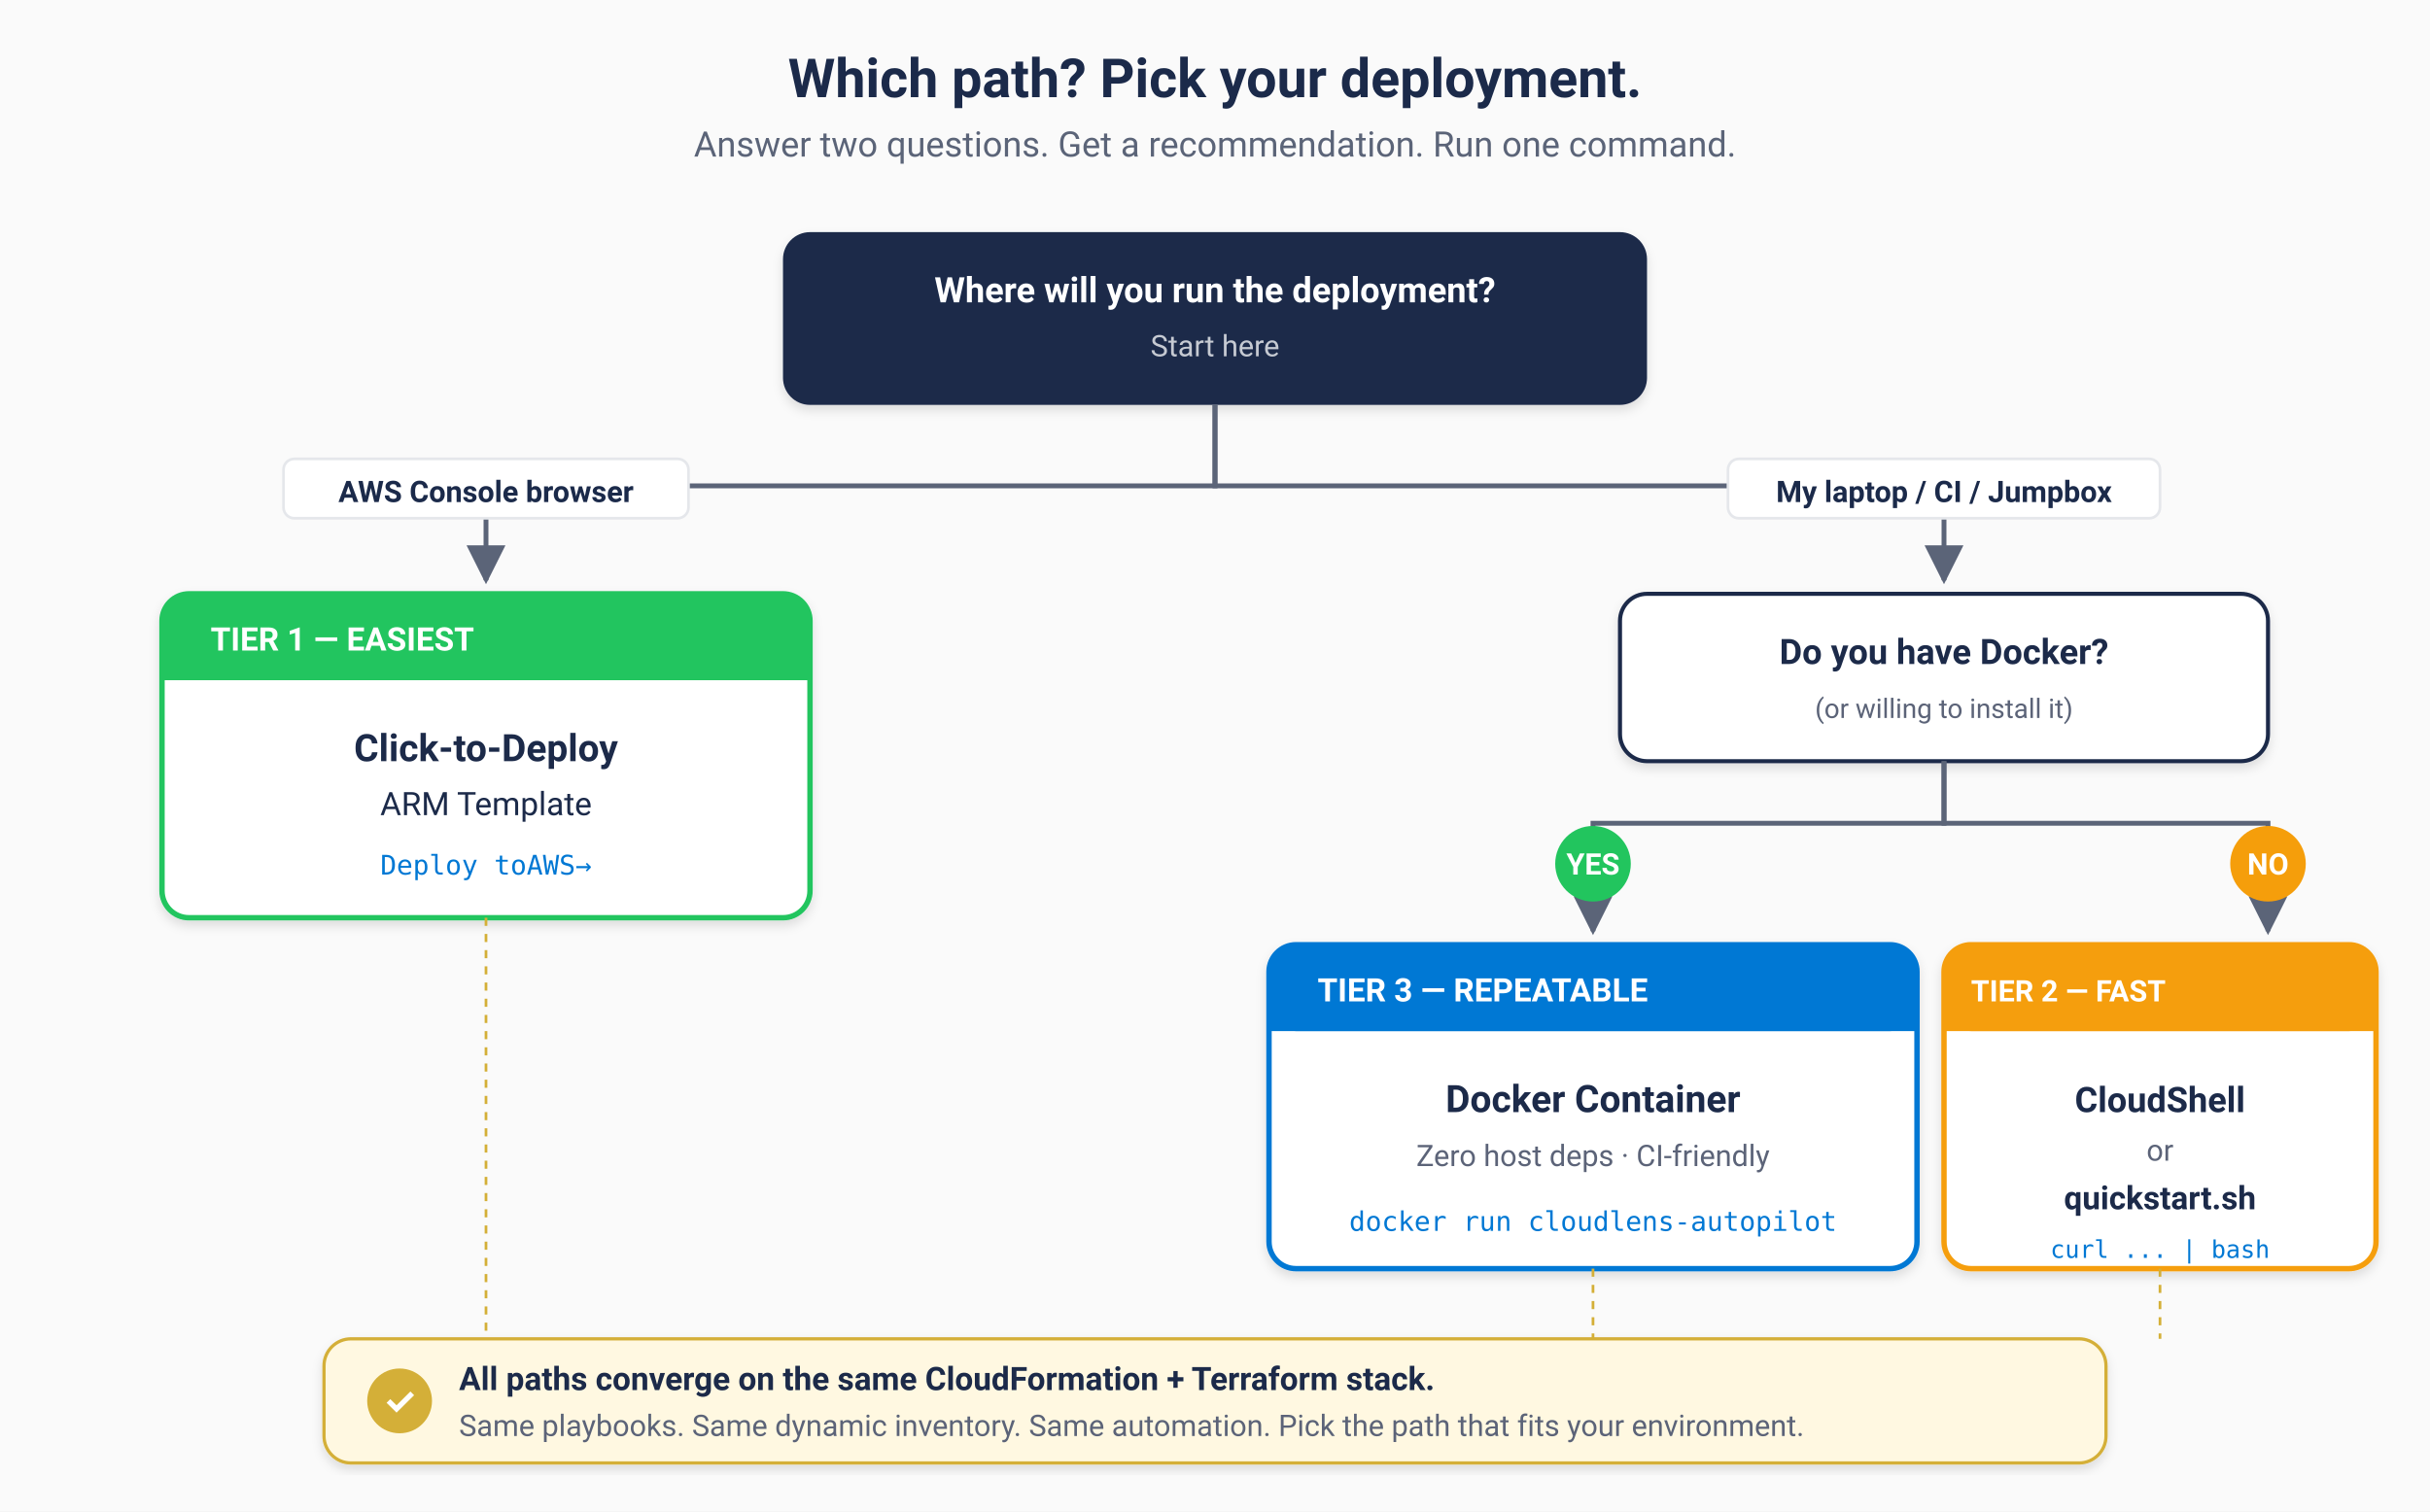
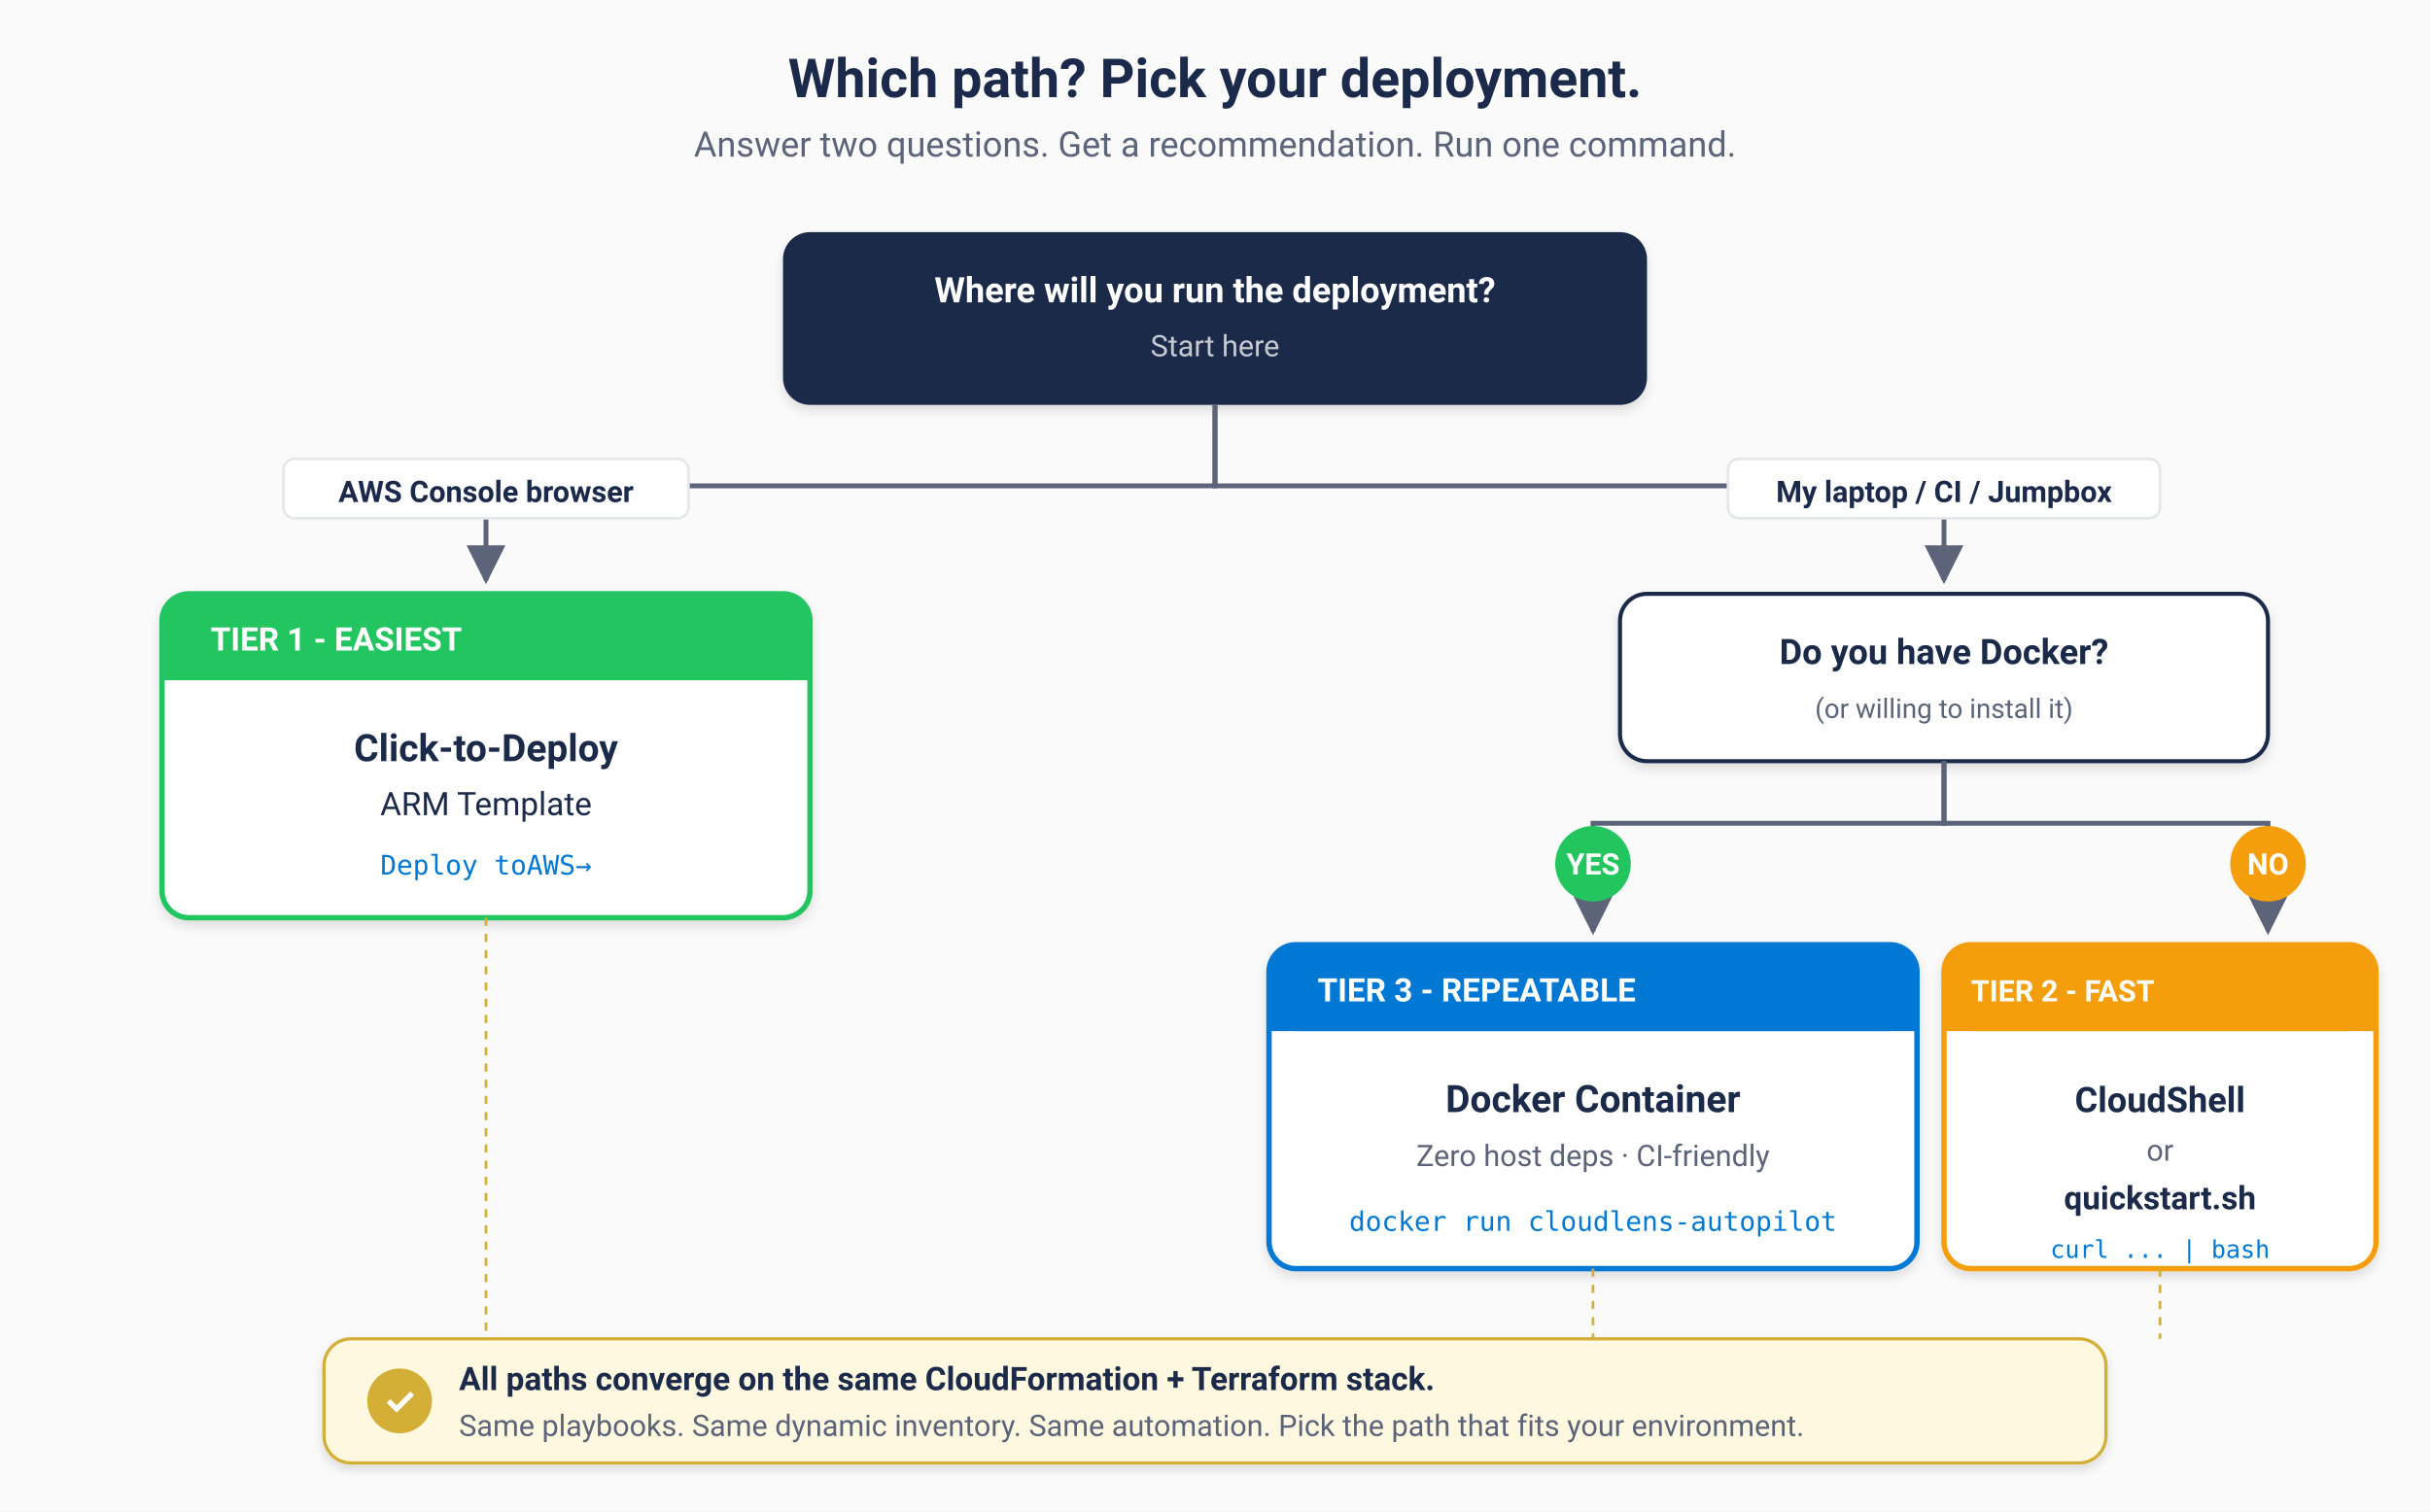
<svg xmlns="http://www.w3.org/2000/svg" viewBox="0 0 900 560" font-family="system-ui, -apple-system, 'Segoe UI', Roboto, sans-serif" role="img" aria-labelledby="dt-title dt-desc">
  <defs>
    <style>
      .node { transition: transform 0.25s ease, filter 0.25s ease; transform-box: fill-box; transform-origin: center; cursor: pointer; }
      .node:hover { transform: scale(1.03); filter: brightness(1.07); }
      .tier-card { transition: transform 0.25s ease, filter 0.25s ease; transform-box: fill-box; transform-origin: center; cursor: pointer; }
      .tier-card:hover { transform: scale(1.04); filter: brightness(1.08) drop-shadow(0 6px 12px rgba(0,0,0,0.12)); }
      .fadein { opacity: 1; animation: fade 0.6s ease both; }
      .d1 { animation-delay: 0.05s; }
      .d2 { animation-delay: 0.25s; }
      .d3 { animation-delay: 0.45s; }
      .d4 { animation-delay: 0.65s; }
      .d5 { animation-delay: 0.85s; }
      .d6 { animation-delay: 1.05s; }
      @keyframes fade { from { opacity: 0; } to { opacity: 1; } }
      .pulse { animation: pulse 2.4s ease-in-out infinite; transform-origin: center; transform-box: fill-box; }
      @keyframes pulse { 0%,100% { opacity: 1; } 50% { opacity: 0.7; } }
    </style>
    <filter id="drop-shadow" x="-10%" y="-10%" width="120%" height="120%">
      <feDropShadow stdDeviation="2" dx="0" dy="2" flood-opacity="0.12" />
    </filter>
    <marker id="arrow-gray" viewBox="0 0 10 10" refX="9" refY="5" markerWidth="8" markerHeight="8" orient="auto-start-reverse">
      <path d="M0,0 L10,5 L0,10 z" fill="#5B6478" />
    </marker>
    <marker id="arrow-green" viewBox="0 0 10 10" refX="9" refY="5" markerWidth="8" markerHeight="8" orient="auto-start-reverse">
      <path d="M0,0 L10,5 L0,10 z" fill="#22C55E" />
    </marker>
    <marker id="arrow-blue" viewBox="0 0 10 10" refX="9" refY="5" markerWidth="8" markerHeight="8" orient="auto-start-reverse">
      <path d="M0,0 L10,5 L0,10 z" fill="#0078D4" />
    </marker>
    <marker id="arrow-orange" viewBox="0 0 10 10" refX="9" refY="5" markerWidth="8" markerHeight="8" orient="auto-start-reverse">
      <path d="M0,0 L10,5 L0,10 z" fill="#F59E0B" />
    </marker>
  </defs>
  <rect width="900" height="560" fill="#FAFAFA" />
  <text x="450" y="36" text-anchor="middle" font-size="20" font-weight="600" fill="#1B2A4A">Which path? Pick your deployment.</text>
  <text x="450" y="58" text-anchor="middle" font-size="13" fill="#5B6478">Answer two questions. Get a recommendation. Run one command.</text>
  <g class="node fadein d1" filter="url(#drop-shadow)">
    <rect x="290" y="86" width="320" height="64" rx="10" fill="#1B2A4A" />
    <text x="450" y="112" text-anchor="middle" font-size="13" font-weight="600" fill="#FFFFFF">Where will you run the deployment?</text>
    <text x="450" y="132" text-anchor="middle" font-size="11" fill="#FFFFFF" opacity="0.75">Start here</text>
  </g>
  <path class="fadein d2" d="M450 150 L450 180 L180 180 L180 215" fill="none" stroke="#5B6478" stroke-width="1.8" marker-end="url(#arrow-gray)" />
  <path class="fadein d2" d="M450 150 L450 180 L720 180 L720 215" fill="none" stroke="#5B6478" stroke-width="1.8" marker-end="url(#arrow-gray)" />
  <g class="fadein d2">
    <rect x="105" y="170" width="150" height="22" rx="4" fill="#FFFFFF" stroke="#E5E7EB" />
    <text x="180" y="186" text-anchor="middle" font-size="11" font-weight="600" fill="#1B2A4A">AWS Console browser</text>
  </g>
  <g class="fadein d2">
    <rect x="640" y="170" width="160" height="22" rx="4" fill="#FFFFFF" stroke="#E5E7EB" />
    <text x="720" y="186" text-anchor="middle" font-size="11" font-weight="600" fill="#1B2A4A">My laptop / CI / Jumpbox</text>
  </g>
  <g class="tier-card fadein d3" filter="url(#drop-shadow)">
    <rect x="60" y="220" width="240" height="120" rx="10" fill="#FFFFFF" stroke="#22C55E" stroke-width="2" />
    <rect x="60" y="220" width="240" height="32" rx="10" fill="#22C55E" />
    <rect x="60" y="244" width="240" height="8" fill="#22C55E" />
-     <text x="78" y="241" font-size="12" font-weight="700" fill="#FFFFFF">TIER 1 — EASIEST</text>
+     <text x="78" y="241" font-size="12" font-weight="700" fill="#FFFFFF">TIER 1 - EASIEST</text>
    <text x="180" y="282" text-anchor="middle" font-size="14" font-weight="700" fill="#1B2A4A">Click-to-Deploy</text>
    <text x="180" y="302" text-anchor="middle" font-size="12" fill="#1B2A4A">ARM Template</text>
    <text x="180" y="324" text-anchor="middle" font-size="10" font-family="SF Mono, Menlo, monospace" fill="#0078D4">Deploy toAWS→</text>
  </g>
  <g class="node fadein d3" filter="url(#drop-shadow)">
    <rect x="600" y="220" width="240" height="62" rx="10" fill="#FFFFFF" stroke="#1B2A4A" stroke-width="1.5" />
    <text x="720" y="246" text-anchor="middle" font-size="13" font-weight="600" fill="#1B2A4A">Do you have Docker?</text>
    <text x="720" y="266" text-anchor="middle" font-size="10" fill="#5B6478">(or willing to install it)</text>
  </g>
  <path class="fadein d4" d="M720 282 L720 305 L590 305 L590 345" fill="none" stroke="#5B6478" stroke-width="1.8" marker-end="url(#arrow-gray)" />
  <path class="fadein d4" d="M720 282 L720 305 L840 305 L840 345" fill="none" stroke="#5B6478" stroke-width="1.8" marker-end="url(#arrow-gray)" />
  <g class="fadein d4">
    <circle class="pulse" cx="590" cy="320" r="14" fill="#22C55E" />
    <text x="590" y="324" text-anchor="middle" font-size="11" font-weight="700" fill="#FFFFFF">YES</text>
  </g>
  <g class="fadein d4">
    <circle class="pulse" cx="840" cy="320" r="14" fill="#F59E0B" />
    <text x="840" y="324" text-anchor="middle" font-size="11" font-weight="700" fill="#FFFFFF">NO</text>
  </g>
  <g class="tier-card fadein d5" filter="url(#drop-shadow)">
    <rect x="470" y="350" width="240" height="120" rx="10" fill="#FFFFFF" stroke="#0078D4" stroke-width="2" />
    <rect x="470" y="350" width="240" height="32" rx="10" fill="#0078D4" />
    <rect x="470" y="374" width="240" height="8" fill="#0078D4" />
-     <text x="488" y="371" font-size="12" font-weight="700" fill="#FFFFFF">TIER 3 — REPEATABLE</text>
+     <text x="488" y="371" font-size="12" font-weight="700" fill="#FFFFFF">TIER 3 - REPEATABLE</text>
    <text x="590" y="412" text-anchor="middle" font-size="14" font-weight="700" fill="#1B2A4A">Docker Container</text>
    <text x="590" y="432" text-anchor="middle" font-size="11" fill="#5B6478">Zero host deps · CI-friendly</text>
    <text x="590" y="456" text-anchor="middle" font-size="10" font-family="SF Mono, Menlo, monospace" fill="#0078D4">docker run cloudlens-autopilot</text>
  </g>
  <g class="tier-card fadein d5" filter="url(#drop-shadow)">
    <rect x="720" y="350" width="160" height="120" rx="10" fill="#FFFFFF" stroke="#F59E0B" stroke-width="2" />
    <rect x="720" y="350" width="160" height="32" rx="10" fill="#F59E0B" />
    <rect x="720" y="374" width="160" height="8" fill="#F59E0B" />
-     <text x="730" y="371" font-size="11" font-weight="700" fill="#FFFFFF">TIER 2 — FAST</text>
+     <text x="730" y="371" font-size="11" font-weight="700" fill="#FFFFFF">TIER 2 - FAST</text>
    <text x="800" y="412" text-anchor="middle" font-size="13" font-weight="700" fill="#1B2A4A">CloudShell</text>
    <text x="800" y="430" text-anchor="middle" font-size="11" fill="#5B6478">or</text>
    <text x="800" y="448" text-anchor="middle" font-size="12" font-weight="600" fill="#1B2A4A">quickstart.sh</text>
    <text x="800" y="466" text-anchor="middle" font-size="9" font-family="SF Mono, Menlo, monospace" fill="#0078D4">curl ... | bash</text>
  </g>
  <g class="fadein d6" filter="url(#drop-shadow)">
    <rect x="120" y="496" width="660" height="46" rx="10" fill="#FFF8E1" stroke="#D4AF37" stroke-width="1.2" />
    <circle cx="148" cy="519" r="12" fill="#D4AF37" />
    <text x="148" y="524" text-anchor="middle" font-size="14" font-weight="700" fill="#FFFFFF">✓</text>
    <text x="170" y="515" font-size="12" font-weight="600" fill="#1B2A4A">All paths converge on the same CloudFormation + Terraform stack.</text>
    <text x="170" y="532" font-size="11" fill="#5B6478">Same playbooks. Same dynamic inventory. Same automation. Pick the path that fits your environment.</text>
  </g>
  <g class="fadein d6" stroke="#D4AF37" stroke-width="1" stroke-dasharray="3,3" fill="none" opacity="0.6">
    <path d="M180 340 L180 496" />
    <path d="M590 470 L590 496" />
    <path d="M800 470 L800 496" />
  </g>
</svg>
